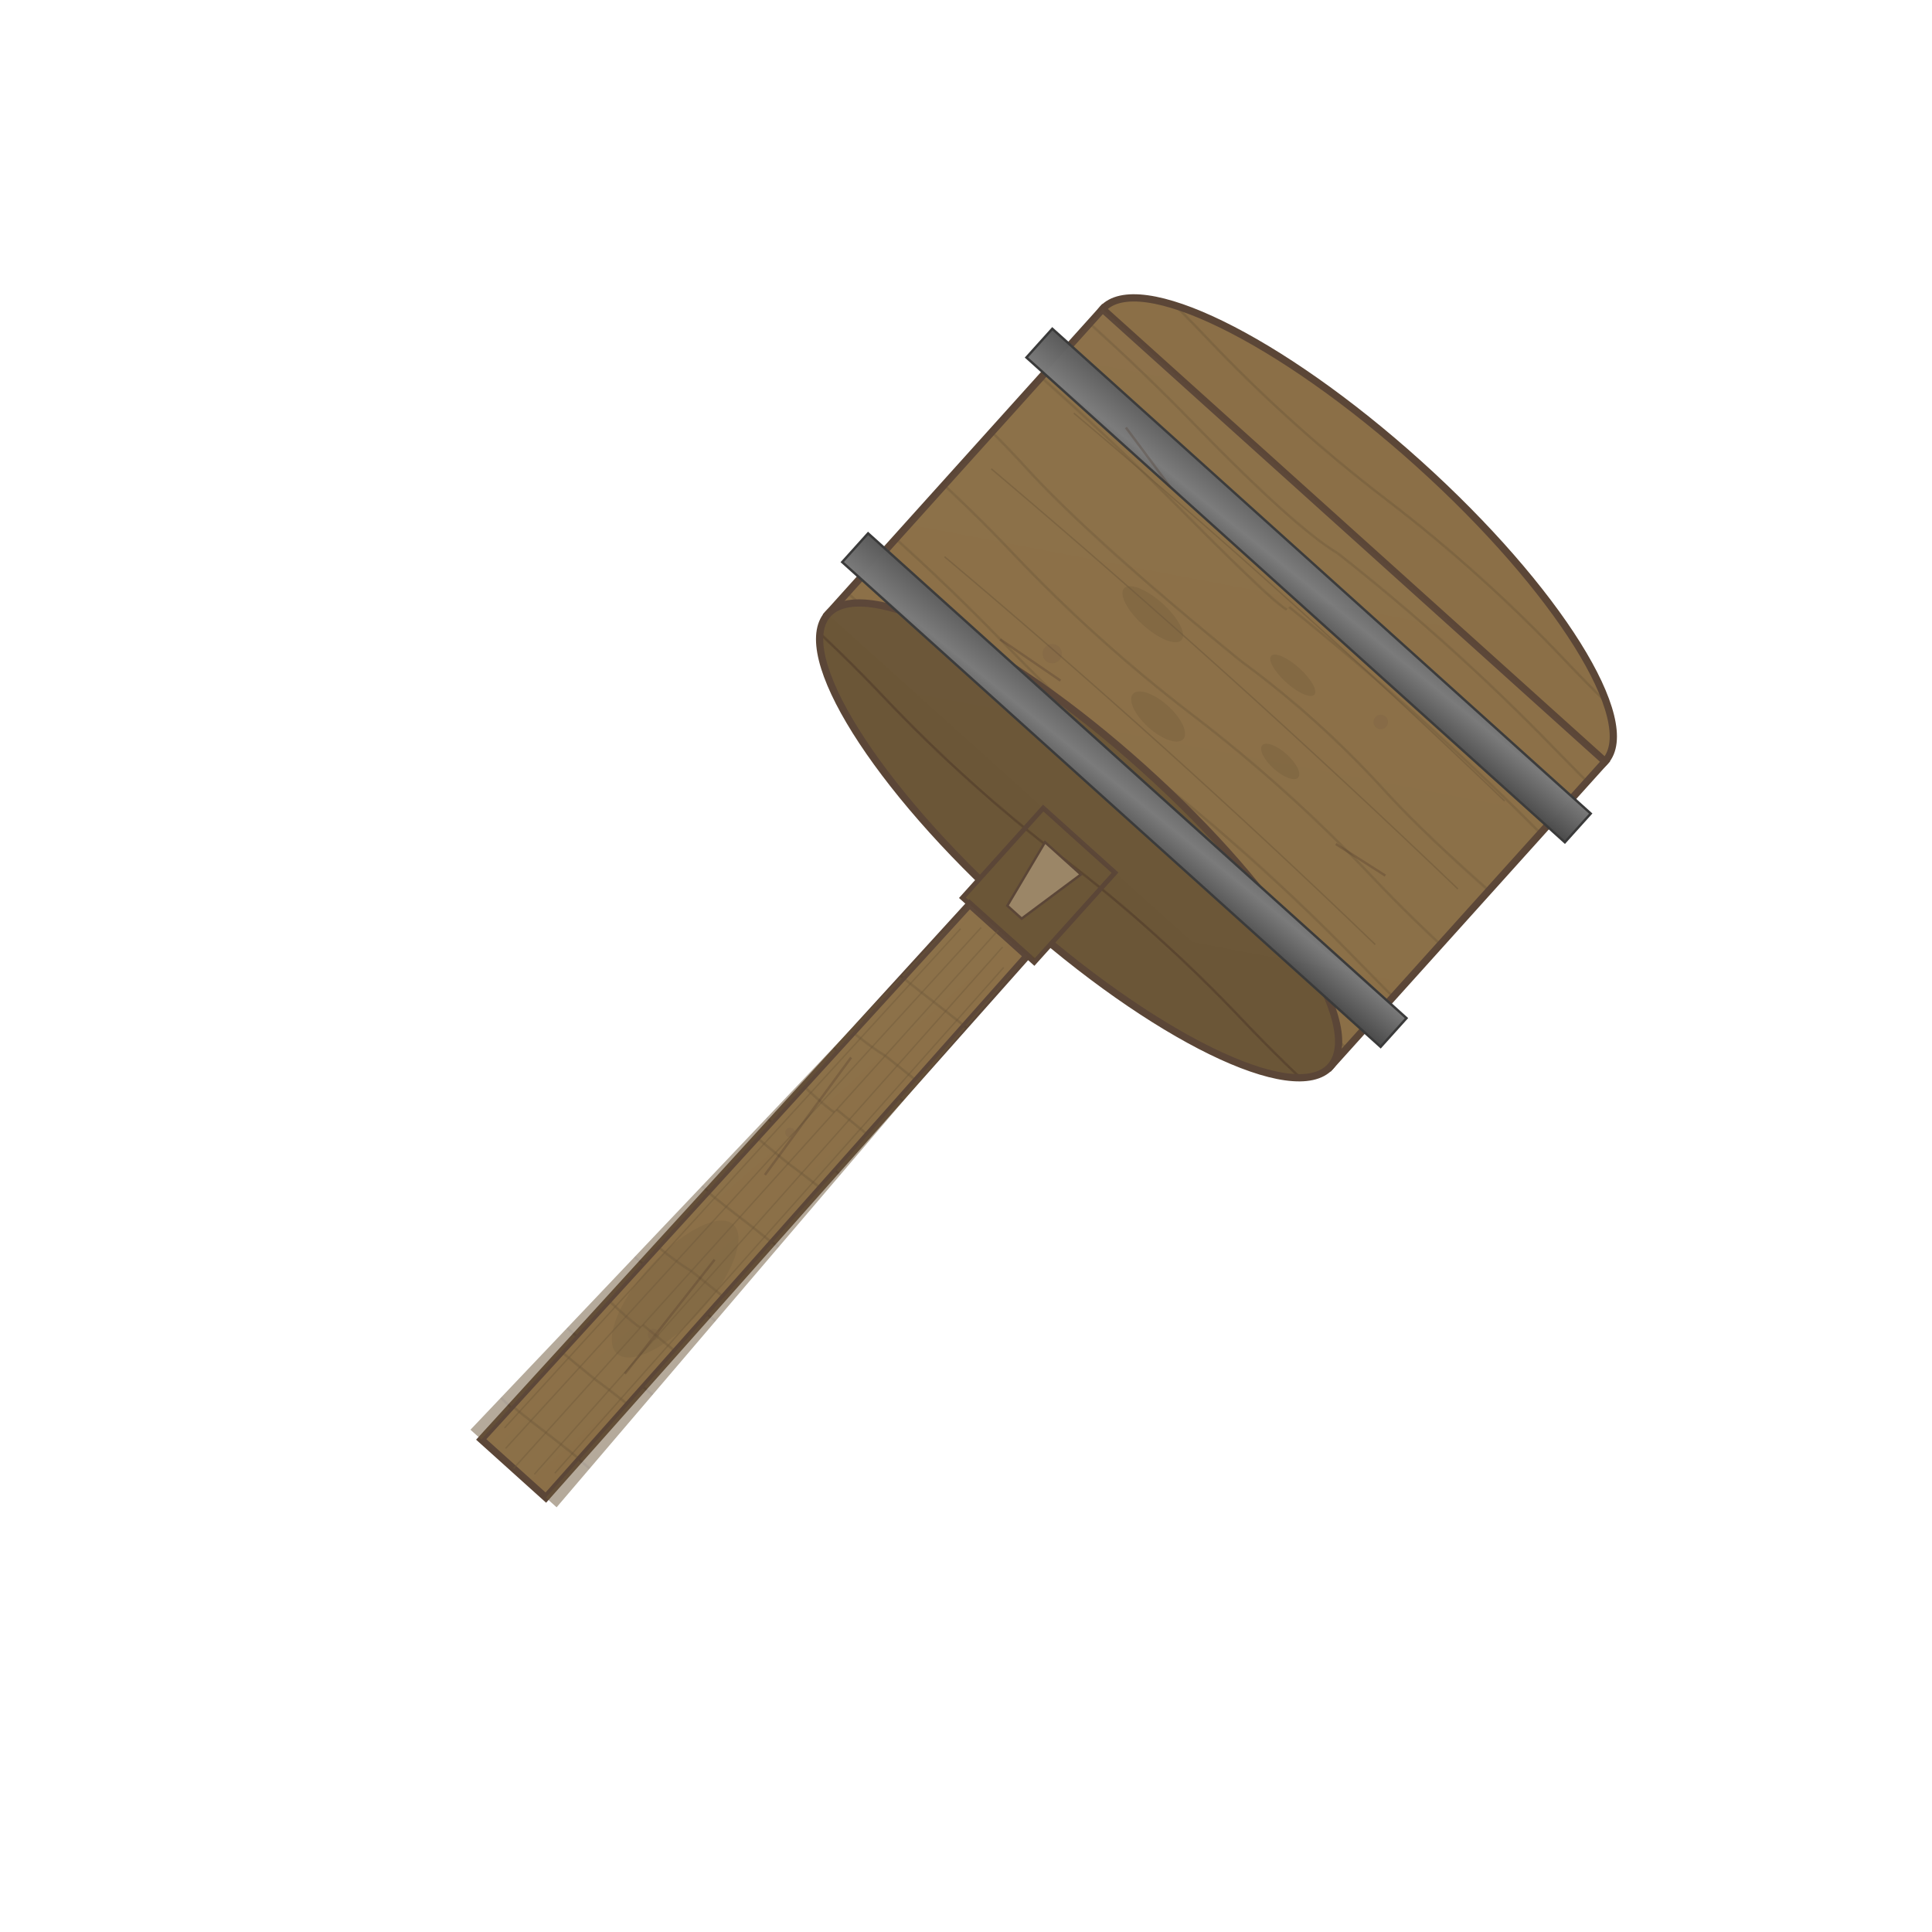
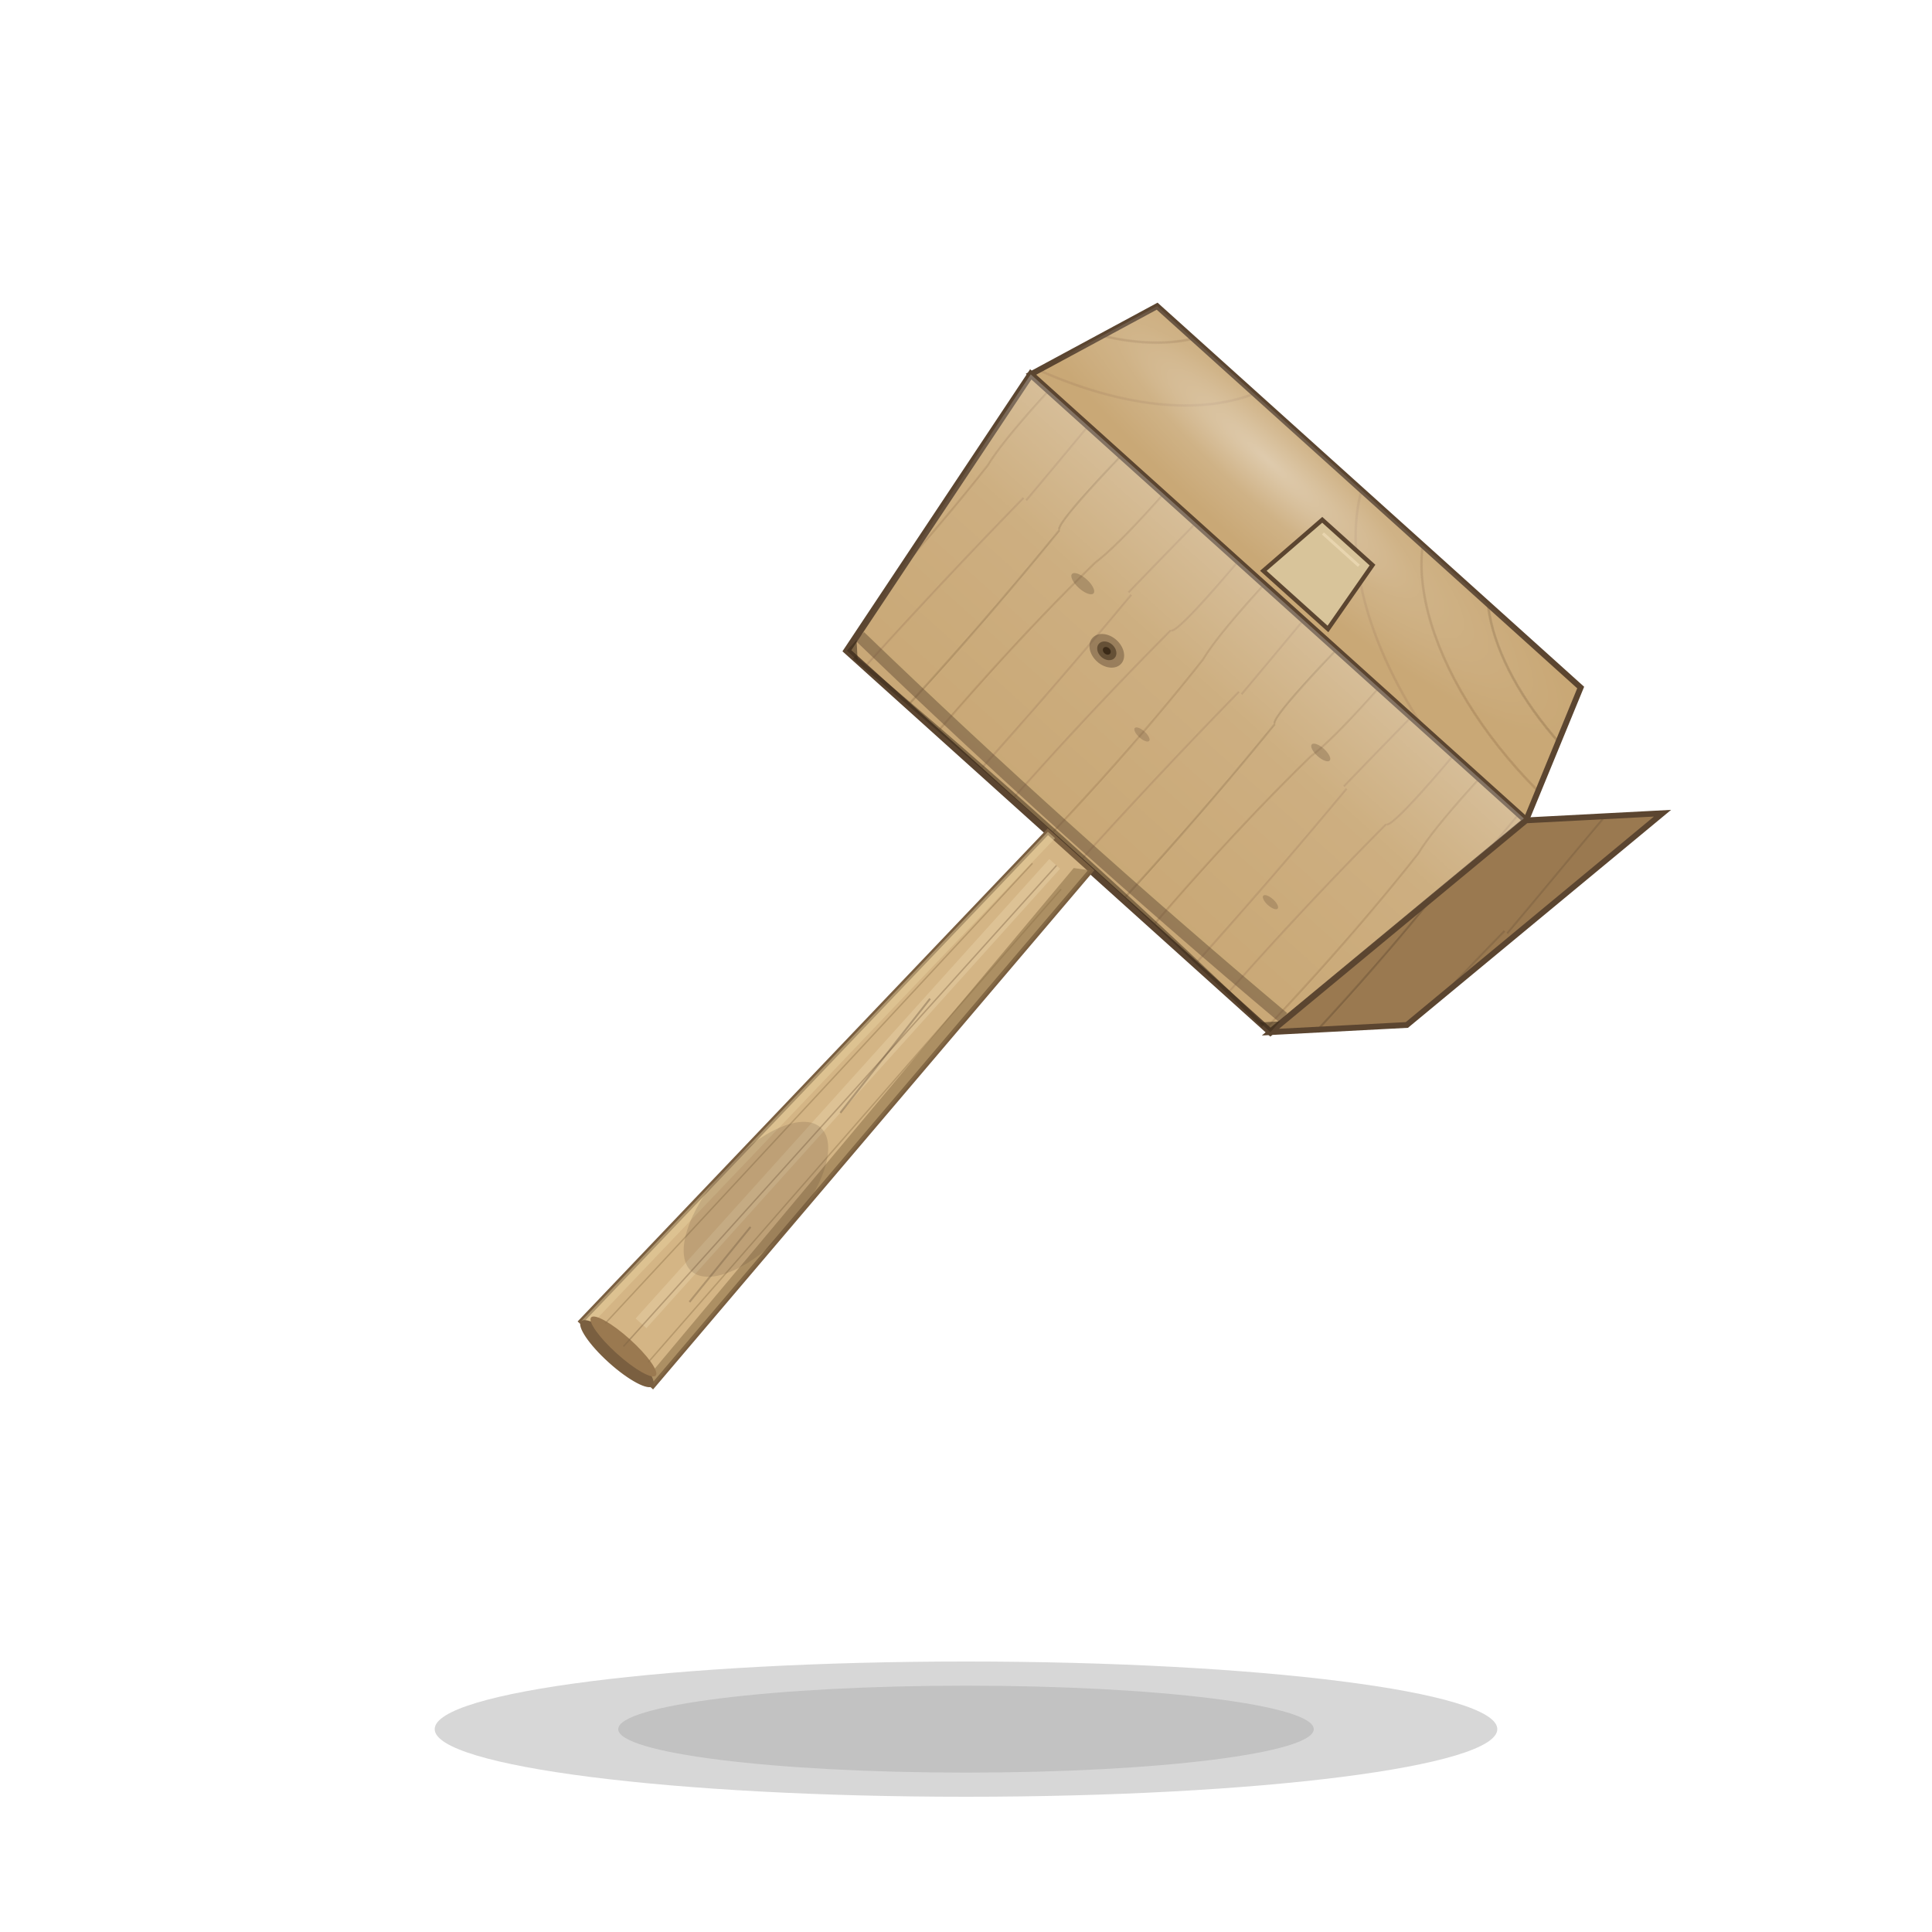
<svg xmlns="http://www.w3.org/2000/svg" viewBox="0 0 400 400">
  <defs>
-     <pattern id="oakGrain" x="0" y="0" width="100" height="200" patternUnits="userSpaceOnUse">
-       <rect width="100" height="200" fill="#8B6F47" />
-       <path d="M0,10 Q25,8 50,10 T100,10" stroke="#6B5637" stroke-width="0.5" fill="none" opacity="0.4" />
-       <path d="M0,25 Q30,23 60,25 T100,25" stroke="#6B5637" stroke-width="0.5" fill="none" opacity="0.4" />
-       <path d="M0,40 Q35,38 70,40 T100,40" stroke="#6B5637" stroke-width="0.5" fill="none" opacity="0.4" />
-       <path d="M0,55 Q20,53 40,55 T100,55" stroke="#6B5637" stroke-width="0.5" fill="none" opacity="0.4" />
-       <path d="M0,70 Q25,68 50,70 T100,70" stroke="#6B5637" stroke-width="0.5" fill="none" opacity="0.4" />
-       <path d="M0,85 Q30,83 60,85 T100,85" stroke="#6B5637" stroke-width="0.5" fill="none" opacity="0.4" />
-       <path d="M0,100 Q35,98 70,100 T100,100" stroke="#6B5637" stroke-width="0.5" fill="none" opacity="0.4" />
-       <path d="M0,115 Q20,113 40,115 T100,115" stroke="#6B5637" stroke-width="0.5" fill="none" opacity="0.4" />
-       <path d="M0,130 Q25,128 50,130 T100,130" stroke="#6B5637" stroke-width="0.5" fill="none" opacity="0.4" />
-       <path d="M0,145 Q30,143 60,145 T100,145" stroke="#6B5637" stroke-width="0.5" fill="none" opacity="0.4" />
-       <path d="M0,160 Q35,158 70,160 T100,160" stroke="#6B5637" stroke-width="0.5" fill="none" opacity="0.4" />
-       <path d="M0,175 Q20,173 40,175 T100,175" stroke="#6B5637" stroke-width="0.5" fill="none" opacity="0.4" />
-       <path d="M0,190 Q25,188 50,190 T100,190" stroke="#6B5637" stroke-width="0.5" fill="none" opacity="0.4" />
+     <pattern id="beechEndGrain" x="0" y="0" width="180" height="120" patternUnits="userSpaceOnUse">
+       <rect width="180" height="120" fill="#C9A876" />
+       <ellipse cx="90" cy="60" rx="78" ry="44" fill="none" stroke="#A88660" stroke-width="0.5" opacity="0.35" />
+       <ellipse cx="90" cy="60" rx="62" ry="34" fill="none" stroke="#9A7950" stroke-width="0.5" opacity="0.4" />
+       <ellipse cx="90" cy="60" rx="46" ry="24" fill="none" stroke="#8B6E48" stroke-width="0.5" opacity="0.4" />
+       <ellipse cx="90" cy="60" rx="28" ry="14" fill="none" stroke="#7A5F40" stroke-width="0.5" opacity="0.35" />
+       <ellipse cx="90" cy="60" rx="12" ry="6" fill="none" stroke="#6A5236" stroke-width="0.4" opacity="0.3" />
    </pattern>
-     <pattern id="oakGrainDark" x="0" y="0" width="100" height="200" patternUnits="userSpaceOnUse">
-       <rect width="100" height="200" fill="#6B5637" />
-       <path d="M0,10 Q25,8 50,10 T100,10" stroke="#4B3627" stroke-width="0.5" fill="none" opacity="0.5" />
-       <path d="M0,30 Q30,28 60,30 T100,30" stroke="#4B3627" stroke-width="0.5" fill="none" opacity="0.5" />
-       <path d="M0,50 Q35,48 70,50 T100,50" stroke="#4B3627" stroke-width="0.5" fill="none" opacity="0.5" />
-       <path d="M0,70 Q20,68 40,70 T100,70" stroke="#4B3627" stroke-width="0.5" fill="none" opacity="0.5" />
-       <path d="M0,90 Q25,88 50,90 T100,90" stroke="#4B3627" stroke-width="0.5" fill="none" opacity="0.5" />
-       <path d="M0,110 Q30,108 60,110 T100,110" stroke="#4B3627" stroke-width="0.5" fill="none" opacity="0.5" />
-       <path d="M0,130 Q35,128 70,130 T100,130" stroke="#4B3627" stroke-width="0.5" fill="none" opacity="0.5" />
-       <path d="M0,150 Q20,148 40,150 T100,150" stroke="#4B3627" stroke-width="0.5" fill="none" opacity="0.5" />
-       <path d="M0,170 Q25,168 50,170 T100,170" stroke="#4B3627" stroke-width="0.5" fill="none" opacity="0.5" />
-       <path d="M0,190 Q30,188 60,190 T100,190" stroke="#4B3627" stroke-width="0.5" fill="none" opacity="0.5" />
+     <pattern id="beechSideGrain" x="0" y="0" width="60" height="120" patternUnits="userSpaceOnUse">
+       <rect width="60" height="120" fill="#C9A876" />
+       <path d="M5,0 Q3,40 5,80 T5,120" stroke="#A88660" stroke-width="0.4" fill="none" opacity="0.45" />
+       <path d="M14,0 Q16,30 14,70 T14,120" stroke="#9A7950" stroke-width="0.4" fill="none" opacity="0.4" />
+       <path d="M24,0 Q22,50 24,100 T24,120" stroke="#A88660" stroke-width="0.4" fill="none" opacity="0.45" />
+       <path d="M34,0 Q36,40 34,80 T34,120" stroke="#8B6E48" stroke-width="0.4" fill="none" opacity="0.4" />
+       <path d="M44,0 Q42,30 44,70 T44,120" stroke="#9A7950" stroke-width="0.4" fill="none" opacity="0.4" />
+       <path d="M54,0 Q56,50 54,100 T54,120" stroke="#A88660" stroke-width="0.4" fill="none" opacity="0.45" />
    </pattern>
-     <linearGradient id="ironGradient" x1="0%" y1="0%" x2="100%" y2="100%">
-       <stop offset="0%" style="stop-color:#5A5A5A;stop-opacity:1" />
-       <stop offset="50%" style="stop-color:#7A7A7A;stop-opacity:1" />
-       <stop offset="100%" style="stop-color:#4A4A4A;stop-opacity:1" />
-     </linearGradient>
-     <linearGradient id="oilSheen" x1="0%" y1="0%" x2="100%" y2="100%">
-       <stop offset="0%" style="stop-color:#FFFFFF;stop-opacity:0.1" />
-       <stop offset="50%" style="stop-color:#FFFFFF;stop-opacity:0.05" />
-       <stop offset="100%" style="stop-color:#FFFFFF;stop-opacity:0" />
+     <pattern id="beechSideShadow" x="0" y="0" width="60" height="120" patternUnits="userSpaceOnUse">
+       <rect width="60" height="120" fill="#9A7950" />
+       <path d="M8,0 Q6,40 8,80 T8,120" stroke="#7A5F40" stroke-width="0.4" fill="none" opacity="0.5" />
+       <path d="M22,0 Q24,30 22,70 T22,120" stroke="#6A5236" stroke-width="0.4" fill="none" opacity="0.5" />
+       <path d="M38,0 Q36,50 38,100 T38,120" stroke="#7A5F40" stroke-width="0.4" fill="none" opacity="0.5" />
+       <path d="M52,0 Q54,40 52,80 T52,120" stroke="#6A5236" stroke-width="0.4" fill="none" opacity="0.5" />
+     </pattern>
+     <radialGradient id="topFaceHighlight" cx="35%" cy="30%" r="60%">
+       <stop offset="0%" stop-color="#FFFFFF" stop-opacity="0.4" />
+       <stop offset="50%" stop-color="#FFFFFF" stop-opacity="0.12" />
+       <stop offset="100%" stop-color="#FFFFFF" stop-opacity="0" />
+     </radialGradient>
+     <linearGradient id="frontFaceHighlight" x1="0%" y1="0%" x2="0%" y2="100%">
+       <stop offset="0%" stop-color="#FFFFFF" stop-opacity="0.25" />
+       <stop offset="35%" stop-color="#FFFFFF" stop-opacity="0.08" />
+       <stop offset="100%" stop-color="#FFFFFF" stop-opacity="0" />
    </linearGradient>
  </defs>
+   <ellipse cx="200" cy="358" rx="110" ry="14" fill="#000000" opacity="0.16" />
+   <ellipse cx="200" cy="358" rx="72" ry="9" fill="#000000" opacity="0.10" />
  <g transform="rotate(42, 200, 200)">
    <g id="malletHead">
-       <ellipse cx="200" cy="80" rx="70" ry="20" fill="url(#oakGrain)" stroke="#5B4637" stroke-width="1.5" />
-       <rect x="130" y="80" width="140" height="85" fill="url(#oakGrain)" stroke="#5B4637" stroke-width="1.5" />
-       <ellipse cx="200" cy="165" rx="70" ry="20" fill="url(#oakGrainDark)" stroke="#5B4637" stroke-width="1.5" />
-       <rect x="125" y="90" width="150" height="8" fill="url(#ironGradient)" stroke="#3A3A3A" stroke-width="0.5" />
-       <rect x="125" y="147" width="150" height="8" fill="url(#ironGradient)" stroke="#3A3A3A" stroke-width="0.5" />
-       <ellipse cx="180" cy="120" rx="8" ry="3" fill="#6B5637" opacity="0.3" />
-       <ellipse cx="210" cy="110" rx="6" ry="2" fill="#6B5637" opacity="0.3" />
-       <ellipse cx="195" cy="135" rx="7" ry="3" fill="#6B5637" opacity="0.3" />
-       <ellipse cx="220" cy="125" rx="5" ry="2" fill="#6B5637" opacity="0.3" />
-       <path d="M140,100 Q200,98 260,100" stroke="#6B5637" stroke-width="0.3" fill="none" opacity="0.5" />
-       <path d="M135,120 Q200,118 265,120" stroke="#6B5637" stroke-width="0.3" fill="none" opacity="0.5" />
-       <path d="M140,140 Q200,138 260,140" stroke="#6B5637" stroke-width="0.3" fill="none" opacity="0.5" />
+       <polygon points="138,72 256,72 266,100 128,100" fill="url(#beechEndGrain)" stroke="#5B4530" stroke-width="1.2" />
+       <polygon points="138,72 256,72 266,100 128,100" fill="url(#topFaceHighlight)" />
+       <polygon points="128,100 266,100 256,168 138,168" fill="url(#beechSideGrain)" stroke="#5B4530" stroke-width="1.4" />
+       <polygon points="128,100 266,100 256,168 138,168" fill="url(#frontFaceHighlight)" />
+       <polygon points="266,100 286,80 276,148 256,168" fill="url(#beechSideShadow)" stroke="#5B4530" stroke-width="1.2" />
+       <path d="M138,164 Q197,166 256,164" stroke="#5A4530" stroke-width="2.5" fill="none" opacity="0.45" />
+       <path d="M140,168 Q197,166 254,168" stroke="#3A2A18" stroke-width="0.8" fill="none" opacity="0.5" />
+       <path d="M138,165 L141,168 L138,168 Z" fill="#3A2A18" opacity="0.55" />
+       <path d="M256,165 L253,168 L256,168 Z" fill="#3A2A18" opacity="0.55" />
+       <ellipse cx="165" cy="125" rx="3" ry="1.2" fill="#5A4530" opacity="0.3" />
+       <ellipse cx="195" cy="140" rx="2" ry="0.8" fill="#5A4530" opacity="0.25" />
+       <ellipse cx="225" cy="118" rx="2.5" ry="1" fill="#5A4530" opacity="0.28" />
+       <ellipse cx="238" cy="148" rx="2" ry="0.8" fill="#5A4530" opacity="0.25" />
+       <ellipse cx="178" cy="132" rx="4" ry="3" fill="#5A4530" opacity="0.45" />
+       <ellipse cx="178" cy="132" rx="2.2" ry="1.7" fill="#3A2A18" opacity="0.55" />
+       <ellipse cx="178" cy="132" rx="0.9" ry="0.7" fill="#2A1A0A" opacity="0.7" />
+       <polygon points="193,82 207,82 209,98 191,98" fill="#D8C49A" stroke="#5B4530" stroke-width="0.9" />
+       <line x1="195" y1="84" x2="205" y2="84" stroke="#F0DDB8" stroke-width="0.6" opacity="0.7" />
    </g>
    <g id="handle">
-       <rect x="190" y="165" width="20" height="25" fill="url(#oakGrainDark)" stroke="#5B4637" stroke-width="1" />
-       <path d="M192,190 L191,340 L209,340 L208,190 Z" fill="url(#oakGrain)" stroke="#5B4637" stroke-width="1.5" />
-       <path d="M192,190 Q190,265 188,340 L191,340 Z" fill="url(#oakGrainDark)" opacity="0.5" />
-       <path d="M208,190 Q210,265 212,340 L209,340 Z" fill="url(#oakGrainDark)" opacity="0.5" />
-       <ellipse cx="200" cy="290" rx="7" ry="18" fill="#6B5637" opacity="0.2" />
-       <line x1="194" y1="195" x2="193" y2="335" stroke="#6B5637" stroke-width="0.3" opacity="0.4" />
-       <line x1="197" y1="192" x2="196" y2="338" stroke="#6B5637" stroke-width="0.3" opacity="0.4" />
-       <line x1="200" y1="190" x2="200" y2="340" stroke="#6B5637" stroke-width="0.3" opacity="0.4" />
-       <line x1="203" y1="192" x2="204" y2="338" stroke="#6B5637" stroke-width="0.3" opacity="0.4" />
-       <line x1="206" y1="195" x2="207" y2="335" stroke="#6B5637" stroke-width="0.3" opacity="0.4" />
-       <path d="M195,170 L198,185 L202,185 L205,170 Z" fill="#9B8667" stroke="#5B4637" stroke-width="0.5" />
-     </g>
-     <g id="aging" opacity="0.3">
-       <line x1="150" y1="95" x2="165" y2="98" stroke="#4B3627" stroke-width="0.5" />
-       <line x1="240" y1="130" x2="252" y2="128" stroke="#4B3627" stroke-width="0.5" />
-       <line x1="160" y1="145" x2="175" y2="143" stroke="#4B3627" stroke-width="0.5" />
-       <line x1="195" y1="230" x2="198" y2="260" stroke="#4B3627" stroke-width="0.5" />
-       <line x1="202" y1="280" x2="204" y2="310" stroke="#4B3627" stroke-width="0.5" />
-       <circle cx="170" cy="140" r="2" fill="#5B4637" opacity="0.4" />
-       <circle cx="230" cy="105" r="1.5" fill="#5B4637" opacity="0.4" />
-       <circle cx="196" cy="250" r="1" fill="#5B4637" opacity="0.4" />
-       <circle cx="203" cy="300" r="1.2" fill="#5B4637" opacity="0.4" />
-     </g>
-     <g id="sheen" opacity="0.15">
-       <rect x="130" y="80" width="140" height="85" fill="url(#oilSheen)" />
-       <path d="M192,190 L191,340 L209,340 L208,190 Z" fill="url(#oilSheen)" />
+       <path d="M194,168 L206,168 L210,308 L190,308 Z" fill="#D4B585" stroke="#7A5F40" stroke-width="1" />
+       <path d="M203,170 L206,168 L210,308 L208,308 Z" fill="#8B6F47" opacity="0.55" />
+       <path d="M196,168 L194,168 L190,308 L192,308 Z" fill="#E8D2A0" opacity="0.45" />
+       <path d="M198,172 L201,172 L201,300 L198,300 Z" fill="#F0DDB8" opacity="0.32" />
+       <ellipse cx="200" cy="308" rx="10" ry="2.5" fill="#7A5F40" />
+       <ellipse cx="200" cy="306" rx="9" ry="2" fill="#9A7950" />
+       <line x1="196" y1="175" x2="194" y2="305" stroke="#8B6F47" stroke-width="0.3" opacity="0.4" />
+       <line x1="200" y1="172" x2="200" y2="306" stroke="#7A5F40" stroke-width="0.3" opacity="0.4" />
+       <line x1="204" y1="175" x2="206" y2="305" stroke="#8B6F47" stroke-width="0.3" opacity="0.4" />
+       <ellipse cx="200" cy="265" rx="9" ry="20" fill="#5A4530" opacity="0.18" />
+       <line x1="199" y1="210" x2="201" y2="240" stroke="#5A4530" stroke-width="0.4" opacity="0.35" />
+       <line x1="203" y1="270" x2="204" y2="290" stroke="#5A4530" stroke-width="0.4" opacity="0.3" />
    </g>
  </g>
</svg>
